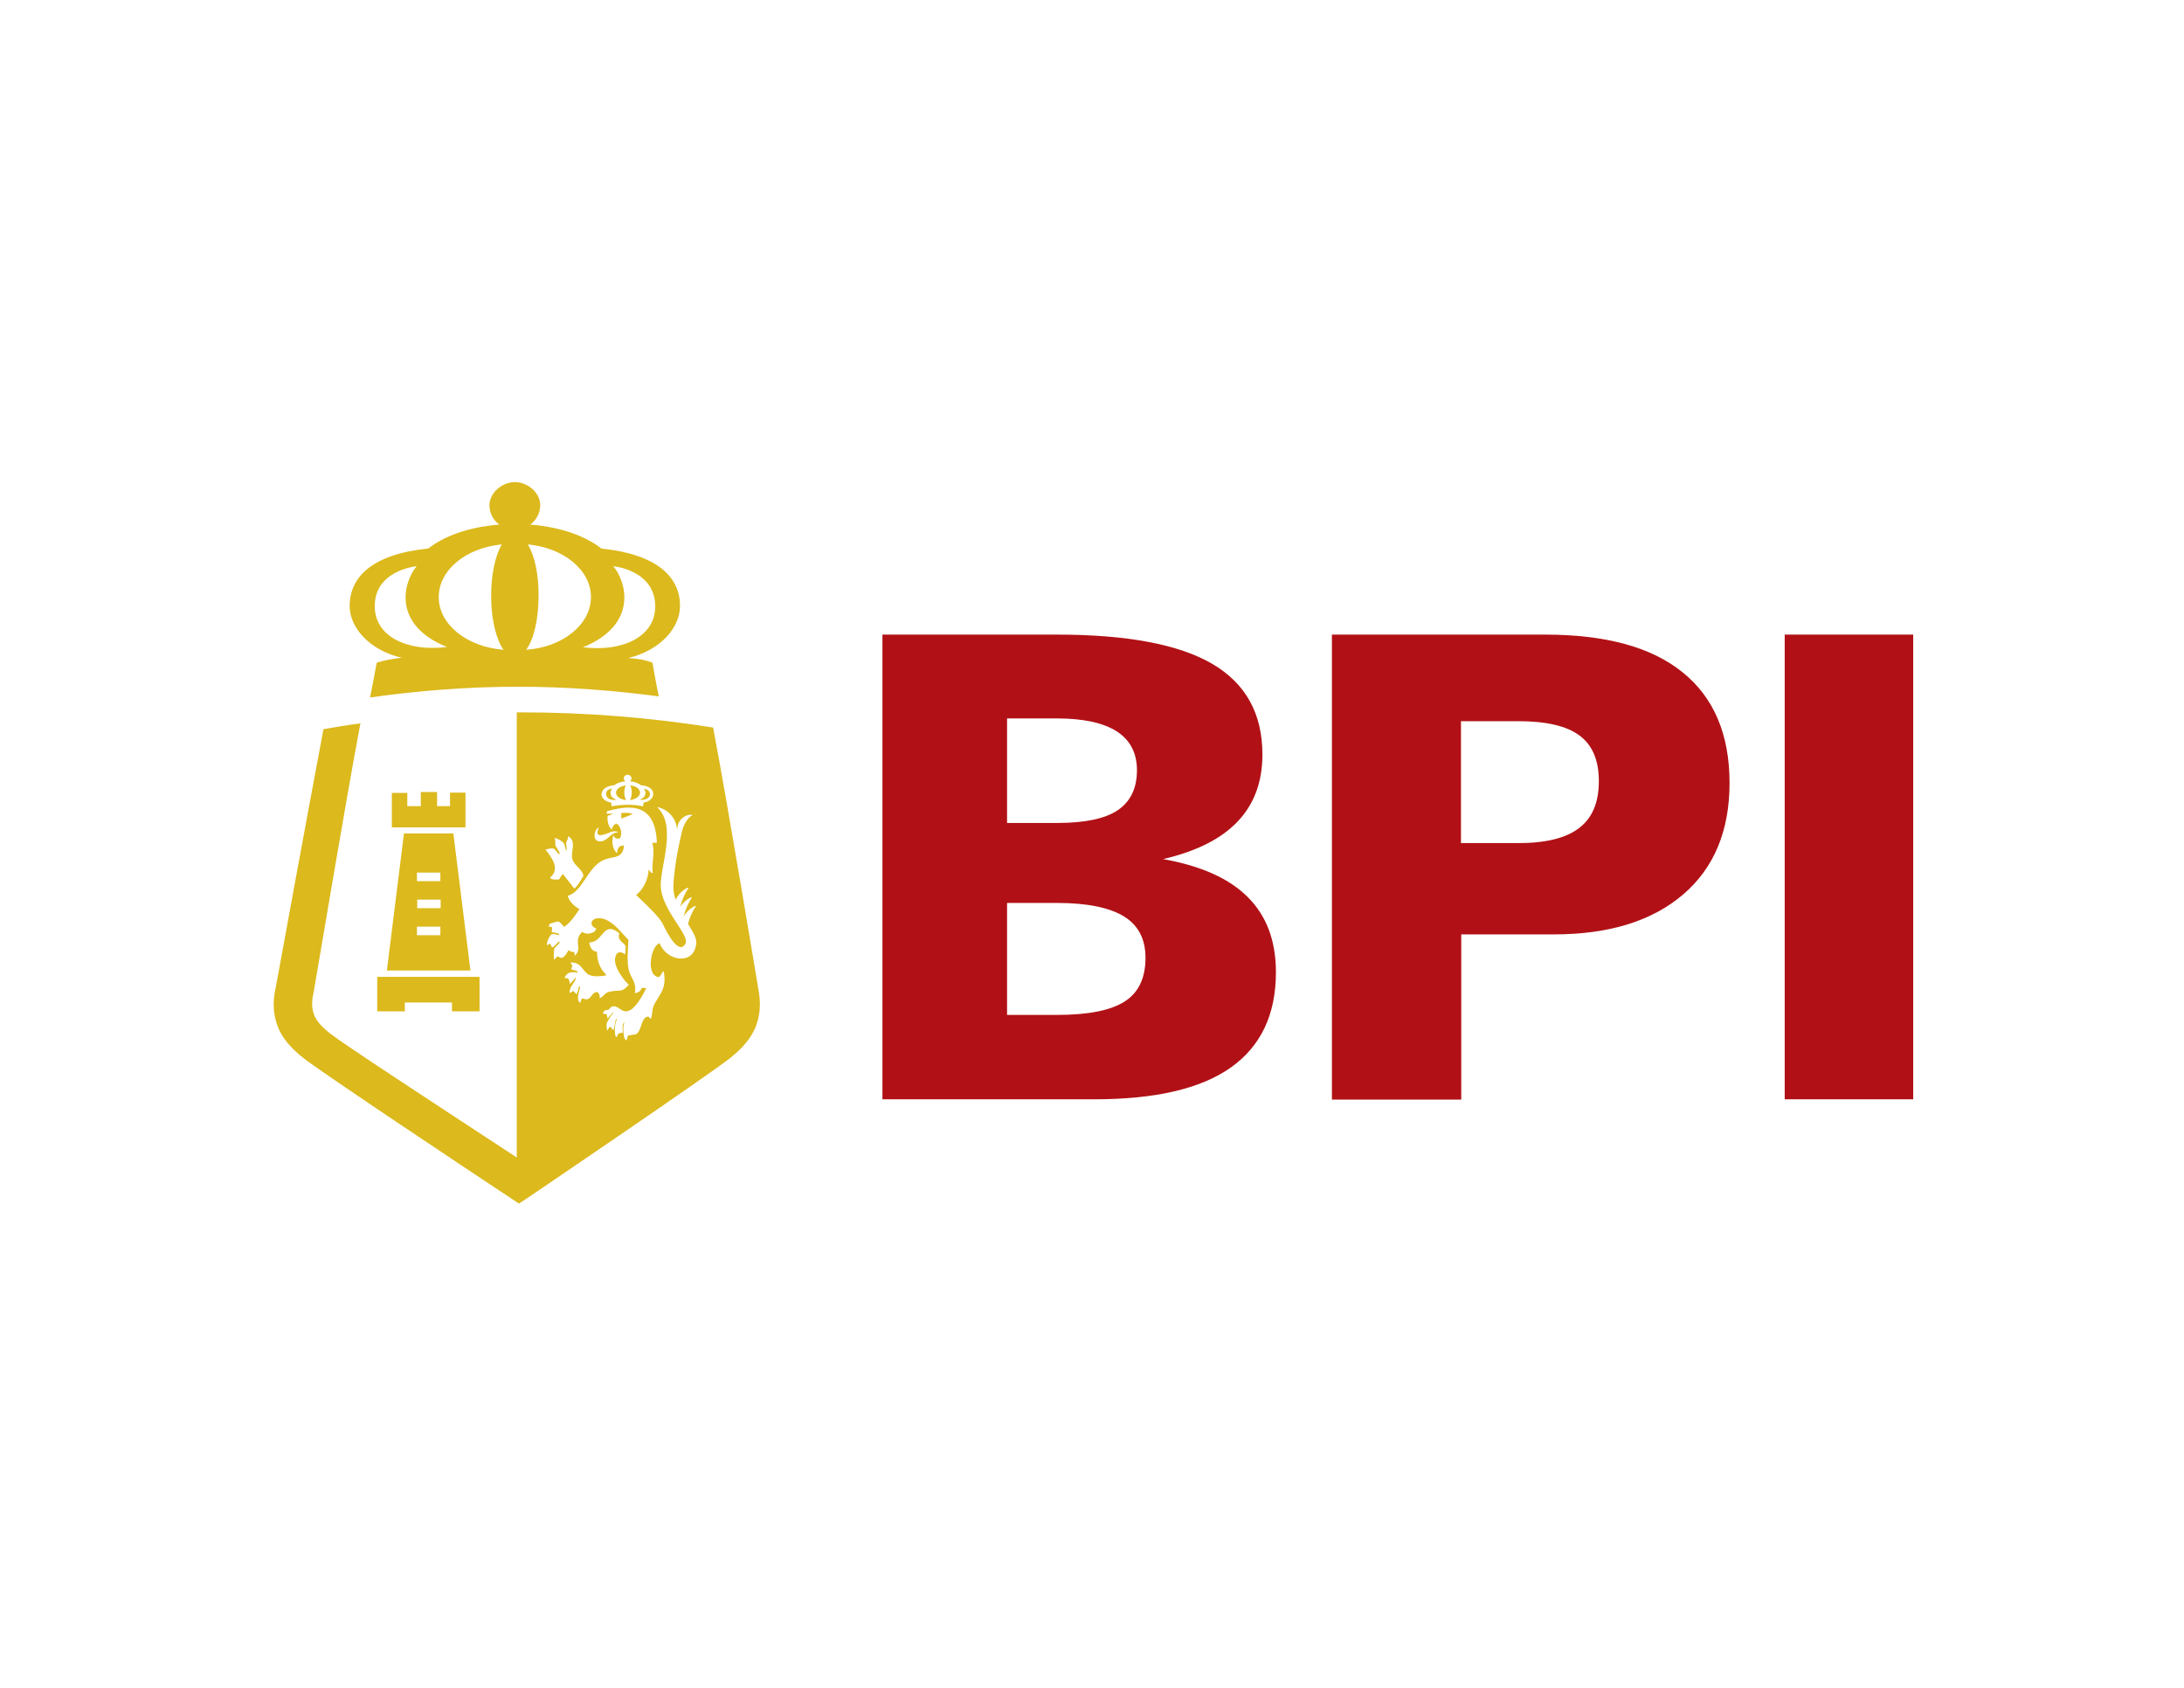
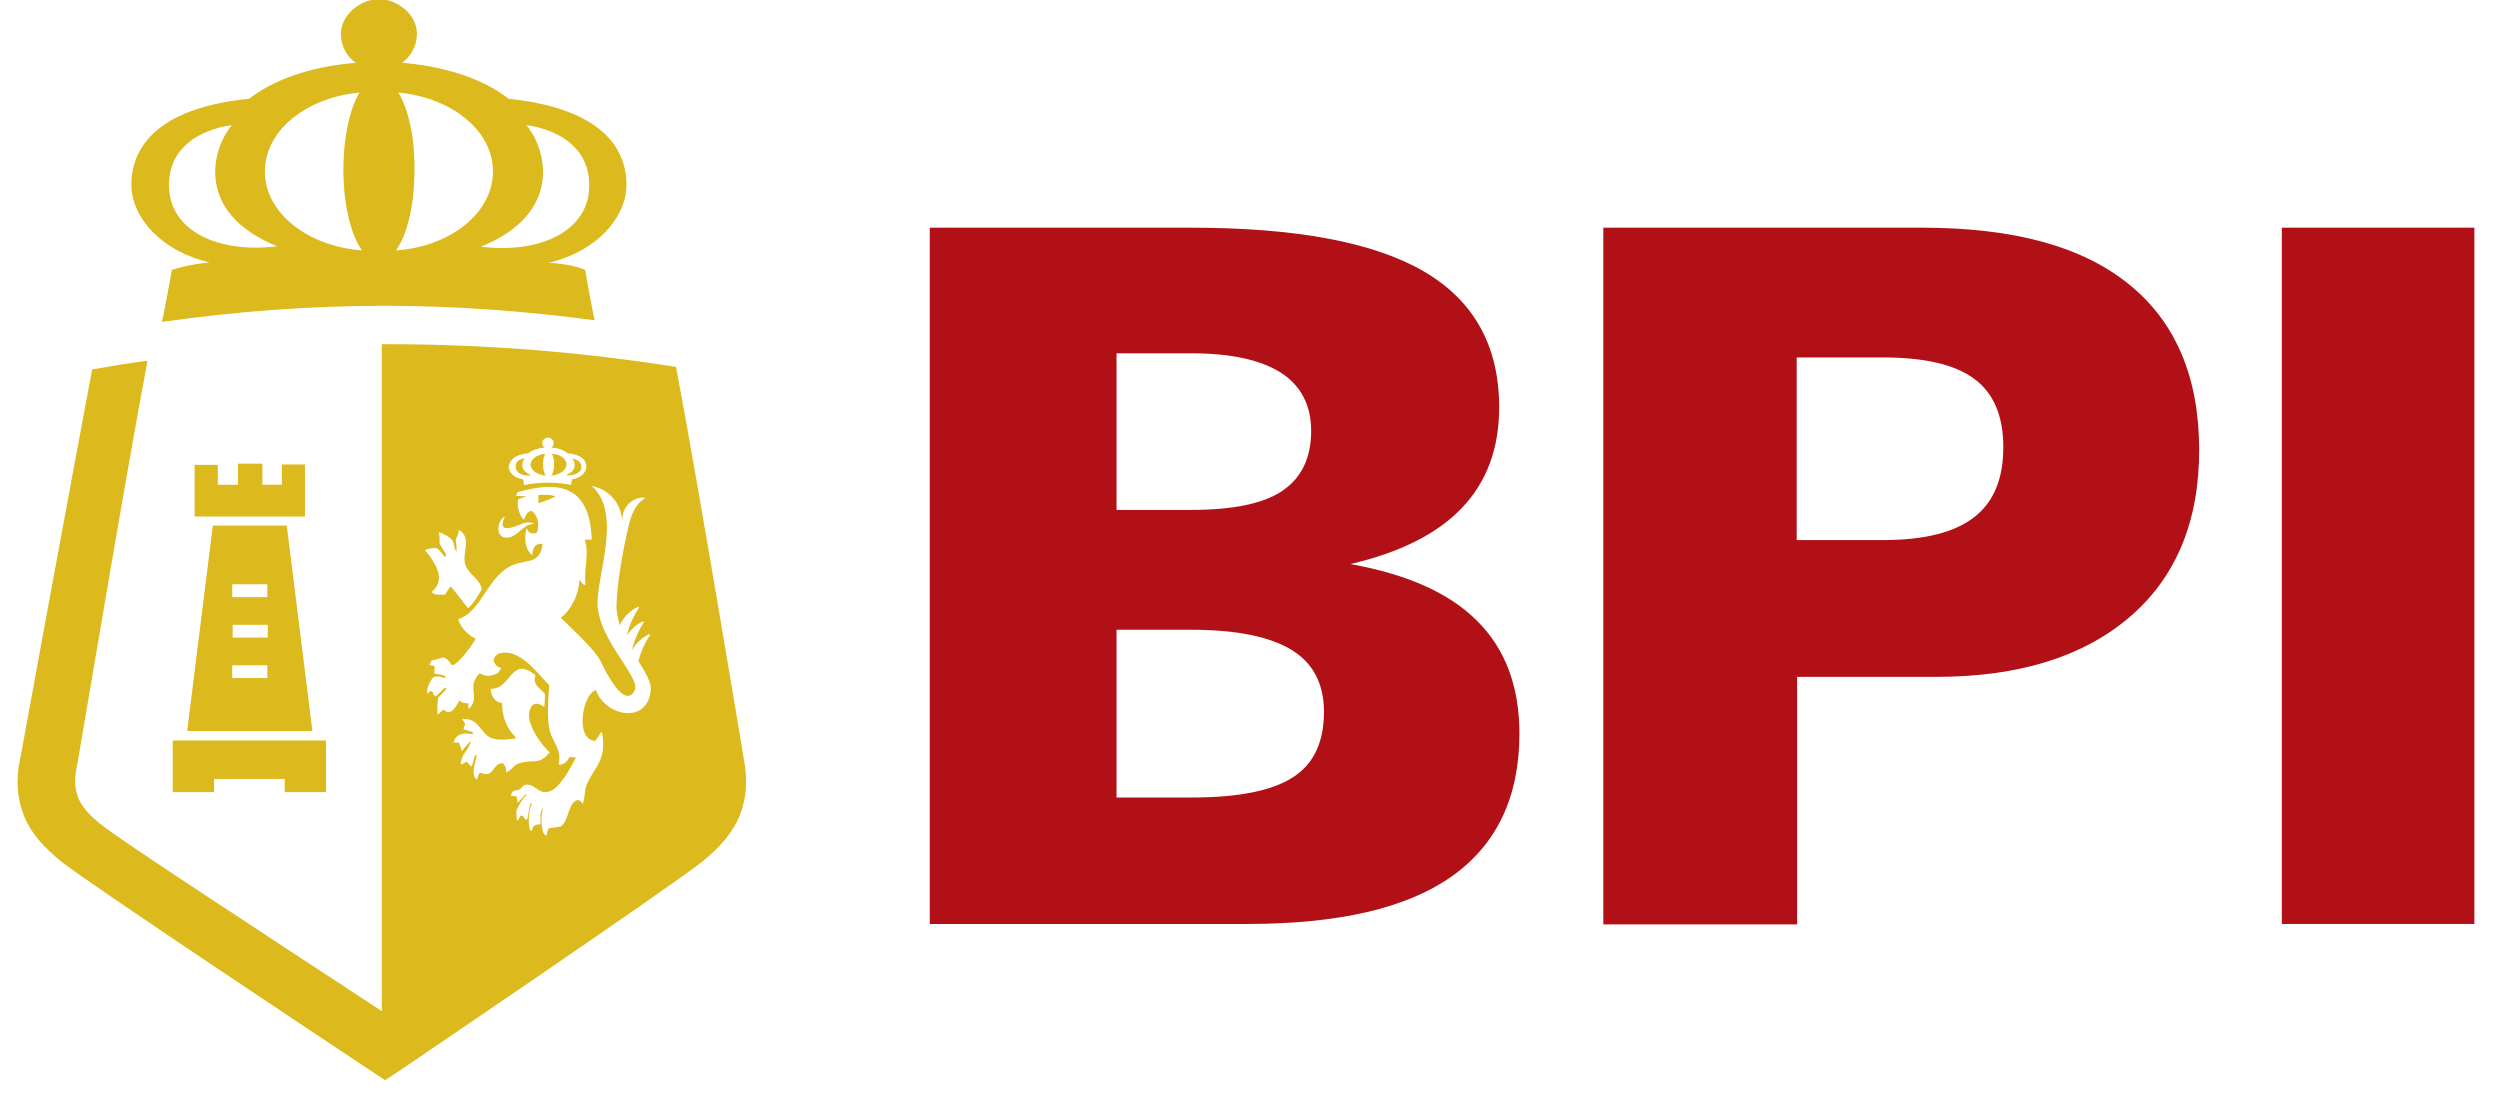
- <svg xmlns="http://www.w3.org/2000/svg" version="1.1" id="Layer_1" x="0px" y="0px" viewBox="0 0 792 612" style="enable-background:new 0 0 792 612;" xml:space="preserve">
-   <style type="text/css">
- 	.st0{fill:#B11116;}
- 	.st1{fill-rule:evenodd;clip-rule:evenodd;fill:#DCB91C;}
- </style>
+ <svg xmlns="http://www.w3.org/2000/svg" version="1.1" id="Layer_1" viewBox="95 175 605 265">
  <g>
-     <path class="st0" d="M320,398.6V230.1h63.2c25.4,0,44.2,3.5,56.4,10.6c12.1,7.1,18.2,18,18.2,32.9c0,9.9-3,18-9,24.3   c-6,6.3-15,10.8-27,13.6c13.9,2.5,24.1,7.1,30.8,13.9c6.7,6.7,10.1,15.8,10.1,27.1c0,15.4-5.5,26.9-16.4,34.6   c-10.9,7.7-27.4,11.5-49.5,11.5H320z M365.2,298.4h18.1c10,0,17.4-1.5,22-4.6c4.6-3.1,7-7.9,7-14.5c0-6.2-2.4-10.9-7.3-14.1   c-4.9-3.1-12.1-4.7-21.7-4.7h-18.1V298.4z M365.2,368h18.1c11.3,0,19.5-1.6,24.6-4.9c5-3.2,7.5-8.5,7.5-15.8c0-6.8-2.6-11.8-7.8-15   c-5.2-3.2-13.3-4.9-24.3-4.9h-18.1V368z" />
-     <path class="st0" d="M483,398.6V230.1h77.2c22,0,38.7,4.5,50,13.7c11.3,9.1,17,22.5,17,40.1c0,17.3-5.6,30.8-16.8,40.4   c-11.2,9.6-26.8,14.5-46.8,14.5h-33.7v59.9H483z M529.8,305.7h20.8c10,0,17.3-1.8,22.1-5.5c4.8-3.7,7.1-9.3,7.1-17   c0-7.5-2.3-13-7-16.5c-4.7-3.5-12.1-5.2-22.2-5.2h-20.8V305.7z" />
-     <path class="st0" d="M647.2,398.6V230.1h46.6v168.5H647.2z" />
+     <path fill="#B11116" d="M320,398.6V230.1h63.2c25.4,0,44.2,3.5,56.4,10.6c12.1,7.1,18.2,18,18.2,32.9c0,9.9-3,18-9,24.3   c-6,6.3-15,10.8-27,13.6c13.9,2.5,24.1,7.1,30.8,13.9c6.7,6.7,10.1,15.8,10.1,27.1c0,15.4-5.5,26.9-16.4,34.6   c-10.9,7.7-27.4,11.5-49.5,11.5H320z M365.2,298.4h18.1c10,0,17.4-1.5,22-4.6c4.6-3.1,7-7.9,7-14.5c0-6.2-2.4-10.9-7.3-14.1   c-4.9-3.1-12.1-4.7-21.7-4.7h-18.1V298.4z M365.2,368h18.1c11.3,0,19.5-1.6,24.6-4.9c5-3.2,7.5-8.5,7.5-15.8c0-6.8-2.6-11.8-7.8-15   c-5.2-3.2-13.3-4.9-24.3-4.9h-18.1V368z" />
+     <path fill="#B11116" d="M483,398.6V230.1h77.2c22,0,38.7,4.5,50,13.7c11.3,9.1,17,22.5,17,40.1c0,17.3-5.6,30.8-16.8,40.4   c-11.2,9.6-26.8,14.5-46.8,14.5h-33.7v59.9H483z M529.8,305.7h20.8c10,0,17.3-1.8,22.1-5.5c4.8-3.7,7.1-9.3,7.1-17   c0-7.5-2.3-13-7-16.5c-4.7-3.5-12.1-5.2-22.2-5.2h-20.8V305.7z" />
+     <path fill="#B11116" d="M647.2,398.6V230.1h46.6v168.5H647.2z" />
    <g>
      <g>
-         <path class="st1" d="M100.8,372.4c1.5,3.9,4.6,7.6,9.3,11.3c6.9,5.4,58.9,40,74.6,50.4l3.5,2.3l2.9-1.9     c2.7-1.8,65.9-44.7,73.6-50.8c4.7-3.7,7.7-7.4,9.3-11.3c2.4-6.3,1.5-11.2,0.8-14.8l0-0.2c-0.3-1.7-10.6-64-16.2-93.6     c-22.7-3.6-45.9-5.5-69.6-5.5c-0.5,0-1,0-1.6,0v161.4c-31.7-20.8-62.5-40.9-67.6-44.9c-3.1-2.4-5-4.6-5.8-6.6     c-1.3-3.2-0.8-6-0.2-8.8c0.4-1.9,11.5-68.7,16.9-97.1c-4.9,0.6-8.6,1.3-13.4,2.1c-5.6,29.7-16.9,91.3-17.2,93.1     C99.3,361.2,98.4,366.1,100.8,372.4z M142.1,287.5h5.6v3.2v1.6h4.9v-5.1h5.9v5.1h4.7v-4.9h5.6V300h-26.7V287.5z M146.5,302.2     h17.9l6.2,49.7h-30.3L146.5,302.2z M136.9,354.2h37v12.5h-10v-3.2h-17.1v3.2h-10V354.2z M151.3,329.3h8.5v-3.1h-8.5V329.3z      M159.7,316.4h-8.5v3.1h8.5V316.4z M151.2,339.1h8.5V336h-8.5V339.1z M145.7,238.5c-3.5,0.4-5.9,0.8-9.1,1.8     c-0.5,2.8-1.5,8.3-2.4,12.6c17.6-2.5,35.6-3.9,53.9-3.9c17.2,0,34.1,1.3,50.8,3.5c-0.9-4.2-1.8-9.4-2.3-12.2     c-2.2-0.9-5.1-1.5-8.8-1.7c11.7-2.8,18.8-11,18.8-18.9c0-10.4-8.2-18.7-28.5-20.8c-7.2-5.6-17.2-8-25.8-8.7     c2.1-1.5,3.6-4.1,3.6-7c0-4.7-4.7-8.4-9.2-8.4c-4.5,0-9.2,3.8-9.2,8.4c0,2.9,1.4,5.5,3.6,7c-8.7,0.7-18.6,3.1-25.8,8.7     c-20.2,2-28.5,10.3-28.5,20.8C126.8,227.6,134,235.8,145.7,238.5z M222.4,205.3c0,0,15.4,1.4,15.2,14.8     c-0.1,10.6-11.6,16.4-26.2,14.6C231.5,226.5,227.2,211,222.4,205.3z M191.4,197.4c12.9,1.2,22.9,9.2,22.9,19.1     c0,10-10.3,18.2-23.5,19.1c2.7-3.6,4.5-10.9,4.5-19.5C195.4,208.2,193.8,201.3,191.4,197.4z M182,197.4     c-2.3,3.8-3.9,10.7-3.9,18.7c0,8.6,1.9,15.9,4.5,19.5c-13.2-1-23.5-9.1-23.5-19.1C159.1,206.6,169.1,198.6,182,197.4z      M151.1,205.3c-4.8,5.7-9.1,21.2,11,29.3c-14.6,1.8-26.1-3.9-26.2-14.6C135.7,206.7,151.1,205.3,151.1,205.3z M227.2,377.3     c0.2-0.6,0.3-1.2,0.5-1.8c1-0.2,2-0.3,3-0.5c1.9-1.2,1.7-5.1,3.6-6.2c0.9-0.5,1.3,0.2,1.7,0.7c0.6-1.3,0.4-3.2,1-4.7     c1.6-3.8,5-5.9,3.7-12.4c-0.1-0.1-0.2-0.2-0.2-0.3c-0.6,0.9-0.8,1.5-1.5,2.2c-4.9-0.3-3.1-11.3,0.2-12.3     c2.4,6.5,12.7,8.4,13.3-0.2c0.1-1.7-1.3-4.1-3-6.8c0.7-2.7,1.8-4.9,2.8-6.3c0.6-0.8-2.8,0.7-4.4,3.7c0.7-2.9,1.9-5.3,2.9-6.8     c0.6-0.8-2.4,0.5-4.1,3.2c0.7-2.9,1.9-5.2,2.9-6.7c0.6-0.9-3.1,0.8-4.6,4.2c-0.5-1.7-0.9-3.4-0.8-5.1c0.1-4.1,1.3-12.2,2.9-18.8     c0.4-1.9,1.4-5.4,4.1-6.9c-2.1-0.5-5.7,1.4-5.6,5.5c-0.6-6-5.1-8-7.4-8.4c7.4,6.5,1.3,21.4,1.4,28.4c0.1,8.8,10.6,18,9,21.1     c-2.4,4.6-6.9-4.2-8.2-7c-1.4-2.8-6.2-7.2-9.7-10.6c2.1-1.5,4.4-5.2,4.5-9.2c0.3,0.4,0.7,0.8,1,1.2c0.1,0,0.3,0,0.5,0     c-0.5-3.7,1-7.5-0.2-10.9c0.6,0,1.1,0,1.7,0c-0.5-16.3-12.3-12.9-18-11.5c-0.1,0.3-0.2,0.6-0.3,0.9c0.8,0,1.5,0.1,2.3,0.1     c0,0.1,0,0.1,0,0.1c-0.6,0.2-1.2,0.4-1.8,0.6c-0.3,1.1,0,3.7,1.4,5c0.5-1.2,0.6-1.7,1.7-2.2c1.4,0.7,2.3,3.1,1.4,5.3     c-1,0.4-2,0.2-2.4-1c0,0-0.1,0-0.1,0c-0.6,2.4-0.4,4.9,1.4,6.5c0.1-2,0.8-2.9,2.5-2.8c-0.5,4.9-3.8,3.8-7.1,5.1     c-6.1,2.4-7.8,11.6-13.3,13.1c0.5,2.2,2.6,4,4.2,4.8c-0.8,1.5-4.2,6.2-5.7,6.4c-0.6-0.8-1.1-1.6-2.1-1.9c-1,0.3-1.9,0.5-2.9,0.8     c-0.1,0.3-0.3,0.7-0.5,1c0.4,0.1,0.8,0.2,1.3,0.3c0,0.6-0.1,1.2-0.1,1.8c0.8,0.2,1.9,0.2,2.6,0.6c0,0.2,0.1,0.3,0.1,0.5     c-0.9-0.2-1.8-0.6-2.8-0.3c-0.6,0.4-1.9,2.8-1.6,3.8c0,0.1,0,0.2,0,0.3c0.3-0.3,0.5-0.5,0.8-0.7c0.6,0.2,0.6,0.3,0.7,1     c0.2,0.1,0.4,0.2,0.6,0.3c0.7-0.7,1.5-1.4,2.2-2.1c0,0,0.1,0,0.1,0c0.1,0.1,0.1,0.3,0.2,0.4c-0.7,0.7-1.3,1.4-2,2.1     c-0.1,1.2-0.3,2.5-0.1,4.1c0.5-0.4,0.9-0.9,1.4-1.3c1.8,1.7,2.9-0.5,3.9-2.2c0.6,0.6,1.3,0.7,2.1,0.7c0,0.4,0.1,0.9,0.1,1.3     c0,0,0.1,0,0.1,0c2.9-2.8-0.8-5.2,2.6-8.6c1.6,1,2.8,0.7,4.4,0c0.3-0.4,0.5-0.8,0.8-1.2c-0.9-0.3-1.4-0.7-1.8-1.6     c0-0.6,0-0.7,0.2-1c0.7-1.5,3.2-1.3,4.6-0.8c3.7,1.5,5.9,4.8,8.6,7.5c-0.2,3.4-0.6,7.8,0.1,10.9c0.8,3.1,3,4.5,2.2,8.4     c1.4-0.1,2.1-0.8,2.6-1.9c0.5,0,1.1,0.1,1.6,0.1c-1.4,2.6-3.9,7.6-6.7,8.3c-2.5,0.7-3.5-2.4-5.9-1.6c-0.3,0.3-0.7,0.7-1,1     c-1.1,0.6-1.4-0.2-2.1,1.2c0,0.1,0,0.3,0,0.4c0.4,0,0.8,0.1,1.3,0.1c0.1,0.5,0.2,1.1,0.3,1.6c0.7-0.7,1.3-1.5,2-2.2     c0,0.1,0.1,0.2,0.1,0.3c-1,0.9-1.7,2.3-2.4,3.6c-0.1,0.9,0,1.6,0.1,2.5c0.1,0.1,0.1,0.1,0.2,0.1c0.2-0.4,0.5-0.8,0.7-1.2     c0.2,0,0.3,0,0.5,0c0.2,0.3,0.4,0.6,0.6,0.9c0.2,0,0.3,0,0.5,0c0.2-1.2,0.5-2.5,0.7-3.7c0.1-0.1,0.2-0.2,0.3-0.3     c0,0.1,0.1,0.1,0.1,0.1c-0.7,2-1,4.1-0.5,6.3c0.1,0.1,0.3,0.3,0.5,0.4c0.1-0.3,0.2-0.7,0.3-1c0.5-0.5,0.8-0.6,1.8-0.6     c0.1-1.6-0.4-3,0.7-4c-0.7,1.6-0.5,4-0.1,5.9C226.7,376.9,226.9,377.1,227.2,377.3 M225.3,296.8c0-0.7,0-1.3,0-2     c1.4-0.1,3.2-0.2,4.1,0.4C228.1,295.8,226.7,296.3,225.3,296.8z M228,357.1c0,0,0-0.1,0-0.1c-1.4-1.1-6.2-7-4.7-10.4     c0.6-1.9,2.4-1.4,3.4-0.5c0.1-1,0.2-2.1,0.2-3.1c-0.9-1.4-3.2-2.1-2.3-4.6c-6.1-4.9-5.7,3.4-10.9,3.3c0.2,1.9,1.1,3.3,2.8,3.4     c0,3.9,1.5,6.6,3.2,8.2c0,0.1,0.1,0.3,0.1,0.4c-2.3,0.3-5.2,0.7-6.9-0.7c-2-1.7-2.5-4.2-6-4c0,0.1,0,0.1,0,0.1     c0.2,0.3,0.4,0.6,0.6,0.9c0.1,0.5-0.2,0.7-0.3,1.3c0,0,0,0.1,0,0.2c0.7,0.2,1.3,0.4,2,0.6c0.1,0,0.1,0,0.2,0c0,0.2,0,0.4,0,0.6     c-1.9-0.4-3.9-0.3-4.6,1.8c0,0.1,0,0.1,0,0.2c0.4,0,0.8,0,1.2,0c0.3,0.6,0.6,1.1,0.7,2.1c0.7-0.8,1.4-1.6,2.1-2.4     c0,0,0.1,0,0.1,0c-0.4,2.2-2.2,2.8-2.4,5.5c0,0.1,0,0.1,0,0.1c0.4,0,0.9-0.4,1.4-0.7c0.4,0.4,0.8,0.8,1.1,1.2     c0.5-0.5,0.7-1.8,0.9-2.7c0.2,0,0.3,0,0.5,0c-0.3,1.6-1.2,3.6-0.6,5.2c0.2,0.2,0.4,0.5,0.6,0.7c0.2-0.5,0.3-1,0.5-1.5     c0.7-0.5,1.2,0.5,2.4,0c1.4-0.6,1.4-2.5,3.4-2.5c0.5,0.6,0.8,0.9,0.8,2.2c1.3-0.4,1.7-1.7,2.9-2.1     C224.3,358.5,225.2,360.4,228,357.1z M217.9,305.1c2.6-0.3,3.5-3.2,6.2-3.3c0-0.1,0-0.1,0-0.2c-0.7-0.1-1.2-0.3-2-0.1     c-1.3,0.3-7.3,3.6-4.9-1.5C215.3,300.8,214.6,305.4,217.9,305.1z M199.5,318.2c0,0.1,0,0.1,0,0.1c0.6,0.8,2.1,0.6,3.2,0.6     c0.4-0.6,0.8-1.3,1.3-1.9c0.1,0,0.2,0,0.2,0c1.3,1.7,2.7,3.4,4,5.1c0.1,0,0.2,0,0.2,0c1.3-1.2,2.2-2.9,3.2-4.5     c-0.4-2.5-3.3-3.6-4-6c-0.9-2.7,1.8-6.5-1.6-8.4c0,1.4-0.6,1.7-0.7,2.5c0.1,0.8,0.2,1.6,0.2,2.4c0,0.1,0,0.2,0,0.3     c0,0-0.1,0-0.1,0c-0.5-0.6-0.4-1.5-0.8-2.4c-0.4-0.9-2.5-2-3.4-2.2c0,0.1,0,0.1,0,0.2c0.3,1,0.1,1.8,0.2,2.6     c0.5,0.8,1,1.7,1.5,2.5c0,0.2,0,0.4,0,0.6c-0.1,0-0.2,0-0.3,0c-0.5-0.6-1.1-1.3-1.6-1.9c-0.8-0.4-2.4,0-3.2,0.3     c0.3,0.4,0.7,0.8,1,1.2C199.6,310.6,203.4,315,199.5,318.2z M222.8,284.7c1.1-0.9,2.7-1.3,4-1.4c-0.3-0.2-0.6-0.6-0.6-1.1     c0-0.7,0.7-1.3,1.4-1.3c0.7,0,1.4,0.6,1.4,1.3c0,0.5-0.2,0.9-0.6,1.1c1.4,0.1,2.9,0.5,4,1.4c3.2,0.3,4.5,1.6,4.5,3.2     c0,1.4-1.3,2.8-3.5,3.1c-0.1,0.5-0.1,1.1-0.2,1.4c-1.3-0.4-3.7-0.6-5.7-0.6c-1.9,0-4.6,0.3-5.7,0.6c0-0.3-0.1-0.9-0.2-1.4     c-2.2-0.3-3.5-1.7-3.5-3.1C218.4,286.3,219.6,285,222.8,284.7z M235.7,288c0-1.8-2.2-2-2.2-2c0.7,0.8,1.3,2.9-1.6,4     C234,290.2,235.7,289.4,235.7,288z M232.1,287.4c0-1.4-1.6-2.5-3.6-2.6c0.4,0.5,0.6,1.5,0.6,2.6c0,1.2-0.3,2.2-0.7,2.7     C230.4,289.9,232.1,288.8,232.1,287.4z M227.1,290.1c-0.4-0.5-0.7-1.5-0.7-2.7c0-1.1,0.2-2.1,0.6-2.6c-2,0.2-3.6,1.3-3.6,2.6     C223.4,288.8,225,289.9,227.1,290.1z M223.6,290c-3-1.1-2.3-3.3-1.6-4.1c0,0-2.3,0.2-2.2,2C219.8,289.5,221.5,290.3,223.6,290z" />
+         <path fill="#DCB91C" fill-rule="evenodd" clip-rule="evenodd" d="M100.8,372.4c1.5,3.9,4.6,7.6,9.3,11.3c6.9,5.4,58.9,40,74.6,50.4l3.5,2.3l2.9-1.9     c2.7-1.8,65.9-44.7,73.6-50.8c4.7-3.7,7.7-7.4,9.3-11.3c2.4-6.3,1.5-11.2,0.8-14.8l0-0.2c-0.3-1.7-10.6-64-16.2-93.6     c-22.7-3.6-45.9-5.5-69.6-5.5c-0.5,0-1,0-1.6,0v161.4c-31.7-20.8-62.5-40.9-67.6-44.9c-3.1-2.4-5-4.6-5.8-6.6     c-1.3-3.2-0.8-6-0.2-8.8c0.4-1.9,11.5-68.7,16.9-97.1c-4.9,0.6-8.6,1.3-13.4,2.1c-5.6,29.7-16.9,91.3-17.2,93.1     C99.3,361.2,98.4,366.1,100.8,372.4z M142.1,287.5h5.6v3.2v1.6h4.9v-5.1h5.9v5.1h4.7v-4.9h5.6V300h-26.7V287.5z M146.5,302.2     h17.9l6.2,49.7h-30.3L146.5,302.2z M136.9,354.2h37v12.5h-10v-3.2h-17.1v3.2h-10V354.2z M151.3,329.3h8.5v-3.1h-8.5V329.3z      M159.7,316.4h-8.5v3.1h8.5V316.4z M151.2,339.1h8.5V336h-8.5V339.1z M145.7,238.5c-3.5,0.4-5.9,0.8-9.1,1.8     c-0.5,2.8-1.5,8.3-2.4,12.6c17.6-2.5,35.6-3.9,53.9-3.9c17.2,0,34.1,1.3,50.8,3.5c-0.9-4.2-1.8-9.4-2.3-12.2     c-2.2-0.9-5.1-1.5-8.8-1.7c11.7-2.8,18.8-11,18.8-18.9c0-10.4-8.2-18.7-28.5-20.8c-7.2-5.6-17.2-8-25.8-8.7     c2.1-1.5,3.6-4.1,3.6-7c0-4.7-4.7-8.4-9.2-8.4c-4.5,0-9.2,3.8-9.2,8.4c0,2.9,1.4,5.5,3.6,7c-8.7,0.7-18.6,3.1-25.8,8.7     c-20.2,2-28.5,10.3-28.5,20.8C126.8,227.6,134,235.8,145.7,238.5z M222.4,205.3c0,0,15.4,1.4,15.2,14.8     c-0.1,10.6-11.6,16.4-26.2,14.6C231.5,226.5,227.2,211,222.4,205.3z M191.4,197.4c12.9,1.2,22.9,9.2,22.9,19.1     c0,10-10.3,18.2-23.5,19.1c2.7-3.6,4.5-10.9,4.5-19.5C195.4,208.2,193.8,201.3,191.4,197.4z M182,197.4     c-2.3,3.8-3.9,10.7-3.9,18.7c0,8.6,1.9,15.9,4.5,19.5c-13.2-1-23.5-9.1-23.5-19.1C159.1,206.6,169.1,198.6,182,197.4z      M151.1,205.3c-4.8,5.7-9.1,21.2,11,29.3c-14.6,1.8-26.1-3.9-26.2-14.6C135.7,206.7,151.1,205.3,151.1,205.3z M227.2,377.3     c0.2-0.6,0.3-1.2,0.5-1.8c1-0.2,2-0.3,3-0.5c1.9-1.2,1.7-5.1,3.6-6.2c0.9-0.5,1.3,0.2,1.7,0.7c0.6-1.3,0.4-3.2,1-4.7     c1.6-3.8,5-5.9,3.7-12.4c-0.1-0.1-0.2-0.2-0.2-0.3c-0.6,0.9-0.8,1.5-1.5,2.2c-4.9-0.3-3.1-11.3,0.2-12.3     c2.4,6.5,12.7,8.4,13.3-0.2c0.1-1.7-1.3-4.1-3-6.8c0.7-2.7,1.8-4.9,2.8-6.3c0.6-0.8-2.8,0.7-4.4,3.7c0.7-2.9,1.9-5.3,2.9-6.8     c0.6-0.8-2.4,0.5-4.1,3.2c0.7-2.9,1.9-5.2,2.9-6.7c0.6-0.9-3.1,0.8-4.6,4.2c-0.5-1.7-0.9-3.4-0.8-5.1c0.1-4.1,1.3-12.2,2.9-18.8     c0.4-1.9,1.4-5.4,4.1-6.9c-2.1-0.5-5.7,1.4-5.6,5.5c-0.6-6-5.1-8-7.4-8.4c7.4,6.5,1.3,21.4,1.4,28.4c0.1,8.8,10.6,18,9,21.1     c-2.4,4.6-6.9-4.2-8.2-7c-1.4-2.8-6.2-7.2-9.7-10.6c2.1-1.5,4.4-5.2,4.5-9.2c0.3,0.4,0.7,0.8,1,1.2c0.1,0,0.3,0,0.5,0     c-0.5-3.7,1-7.5-0.2-10.9c0.6,0,1.1,0,1.7,0c-0.5-16.3-12.3-12.9-18-11.5c-0.1,0.3-0.2,0.6-0.3,0.9c0.8,0,1.5,0.1,2.3,0.1     c0,0.1,0,0.1,0,0.1c-0.6,0.2-1.2,0.4-1.8,0.6c-0.3,1.1,0,3.7,1.4,5c0.5-1.2,0.6-1.7,1.7-2.2c1.4,0.7,2.3,3.1,1.4,5.3     c-1,0.4-2,0.2-2.4-1c0,0-0.1,0-0.1,0c-0.6,2.4-0.4,4.9,1.4,6.5c0.1-2,0.8-2.9,2.5-2.8c-0.5,4.9-3.8,3.8-7.1,5.1     c-6.1,2.4-7.8,11.6-13.3,13.1c0.5,2.2,2.6,4,4.2,4.8c-0.8,1.5-4.2,6.2-5.7,6.4c-0.6-0.8-1.1-1.6-2.1-1.9c-1,0.3-1.9,0.5-2.9,0.8     c-0.1,0.3-0.3,0.7-0.5,1c0.4,0.1,0.8,0.2,1.3,0.3c0,0.6-0.1,1.2-0.1,1.8c0.8,0.2,1.9,0.2,2.6,0.6c0,0.2,0.1,0.3,0.1,0.5     c-0.9-0.2-1.8-0.6-2.8-0.3c-0.6,0.4-1.9,2.8-1.6,3.8c0,0.1,0,0.2,0,0.3c0.3-0.3,0.5-0.5,0.8-0.7c0.6,0.2,0.6,0.3,0.7,1     c0.2,0.1,0.4,0.2,0.6,0.3c0.7-0.7,1.5-1.4,2.2-2.1c0,0,0.1,0,0.1,0c0.1,0.1,0.1,0.3,0.2,0.4c-0.7,0.7-1.3,1.4-2,2.1     c-0.1,1.2-0.3,2.5-0.1,4.1c0.5-0.4,0.9-0.9,1.4-1.3c1.8,1.7,2.9-0.5,3.9-2.2c0.6,0.6,1.3,0.7,2.1,0.7c0,0.4,0.1,0.9,0.1,1.3     c0,0,0.1,0,0.1,0c2.9-2.8-0.8-5.2,2.6-8.6c1.6,1,2.8,0.7,4.4,0c0.3-0.4,0.5-0.8,0.8-1.2c-0.9-0.3-1.4-0.7-1.8-1.6     c0-0.6,0-0.7,0.2-1c0.7-1.5,3.2-1.3,4.6-0.8c3.7,1.5,5.9,4.8,8.6,7.5c-0.2,3.4-0.6,7.8,0.1,10.9c0.8,3.1,3,4.5,2.2,8.4     c1.4-0.1,2.1-0.8,2.6-1.9c0.5,0,1.1,0.1,1.6,0.1c-1.4,2.6-3.9,7.6-6.7,8.3c-2.5,0.7-3.5-2.4-5.9-1.6c-0.3,0.3-0.7,0.7-1,1     c-1.1,0.6-1.4-0.2-2.1,1.2c0,0.1,0,0.3,0,0.4c0.4,0,0.8,0.1,1.3,0.1c0.1,0.5,0.2,1.1,0.3,1.6c0.7-0.7,1.3-1.5,2-2.2     c0,0.1,0.1,0.2,0.1,0.3c-1,0.9-1.7,2.3-2.4,3.6c-0.1,0.9,0,1.6,0.1,2.5c0.1,0.1,0.1,0.1,0.2,0.1c0.2-0.4,0.5-0.8,0.7-1.2     c0.2,0,0.3,0,0.5,0c0.2,0.3,0.4,0.6,0.6,0.9c0.2,0,0.3,0,0.5,0c0.2-1.2,0.5-2.5,0.7-3.7c0.1-0.1,0.2-0.2,0.3-0.3     c0,0.1,0.1,0.1,0.1,0.1c-0.7,2-1,4.1-0.5,6.3c0.1,0.1,0.3,0.3,0.5,0.4c0.1-0.3,0.2-0.7,0.3-1c0.5-0.5,0.8-0.6,1.8-0.6     c0.1-1.6-0.4-3,0.7-4c-0.7,1.6-0.5,4-0.1,5.9C226.7,376.9,226.9,377.1,227.2,377.3 M225.3,296.8c0-0.7,0-1.3,0-2     c1.4-0.1,3.2-0.2,4.1,0.4C228.1,295.8,226.7,296.3,225.3,296.8z M228,357.1c0,0,0-0.1,0-0.1c-1.4-1.1-6.2-7-4.7-10.4     c0.6-1.9,2.4-1.4,3.4-0.5c0.1-1,0.2-2.1,0.2-3.1c-0.9-1.4-3.2-2.1-2.3-4.6c-6.1-4.9-5.7,3.4-10.9,3.3c0.2,1.9,1.1,3.3,2.8,3.4     c0,3.9,1.5,6.6,3.2,8.2c0,0.1,0.1,0.3,0.1,0.4c-2.3,0.3-5.2,0.7-6.9-0.7c-2-1.7-2.5-4.2-6-4c0,0.1,0,0.1,0,0.1     c0.2,0.3,0.4,0.6,0.6,0.9c0.1,0.5-0.2,0.7-0.3,1.3c0,0,0,0.1,0,0.2c0.7,0.2,1.3,0.4,2,0.6c0.1,0,0.1,0,0.2,0c0,0.2,0,0.4,0,0.6     c-1.9-0.4-3.9-0.3-4.6,1.8c0,0.1,0,0.1,0,0.2c0.4,0,0.8,0,1.2,0c0.3,0.6,0.6,1.1,0.7,2.1c0.7-0.8,1.4-1.6,2.1-2.4     c0,0,0.1,0,0.1,0c-0.4,2.2-2.2,2.8-2.4,5.5c0,0.1,0,0.1,0,0.1c0.4,0,0.9-0.4,1.4-0.7c0.4,0.4,0.8,0.8,1.1,1.2     c0.5-0.5,0.7-1.8,0.9-2.7c0.2,0,0.3,0,0.5,0c-0.3,1.6-1.2,3.6-0.6,5.2c0.2,0.2,0.4,0.5,0.6,0.7c0.2-0.5,0.3-1,0.5-1.5     c0.7-0.5,1.2,0.5,2.4,0c1.4-0.6,1.4-2.5,3.4-2.5c0.5,0.6,0.8,0.9,0.8,2.2c1.3-0.4,1.7-1.7,2.9-2.1     C224.3,358.5,225.2,360.4,228,357.1z M217.9,305.1c2.6-0.3,3.5-3.2,6.2-3.3c0-0.1,0-0.1,0-0.2c-0.7-0.1-1.2-0.3-2-0.1     c-1.3,0.3-7.3,3.6-4.9-1.5C215.3,300.8,214.6,305.4,217.9,305.1z M199.5,318.2c0,0.1,0,0.1,0,0.1c0.6,0.8,2.1,0.6,3.2,0.6     c0.4-0.6,0.8-1.3,1.3-1.9c0.1,0,0.2,0,0.2,0c1.3,1.7,2.7,3.4,4,5.1c0.1,0,0.2,0,0.2,0c1.3-1.2,2.2-2.9,3.2-4.5     c-0.4-2.5-3.3-3.6-4-6c-0.9-2.7,1.8-6.5-1.6-8.4c0,1.4-0.6,1.7-0.7,2.5c0.1,0.8,0.2,1.6,0.2,2.4c0,0.1,0,0.2,0,0.3     c0,0-0.1,0-0.1,0c-0.5-0.6-0.4-1.5-0.8-2.4c-0.4-0.9-2.5-2-3.4-2.2c0,0.1,0,0.1,0,0.2c0.3,1,0.1,1.8,0.2,2.6     c0.5,0.8,1,1.7,1.5,2.5c0,0.2,0,0.4,0,0.6c-0.1,0-0.2,0-0.3,0c-0.5-0.6-1.1-1.3-1.6-1.9c-0.8-0.4-2.4,0-3.2,0.3     c0.3,0.4,0.7,0.8,1,1.2C199.6,310.6,203.4,315,199.5,318.2z M222.8,284.7c1.1-0.9,2.7-1.3,4-1.4c-0.3-0.2-0.6-0.6-0.6-1.1     c0-0.7,0.7-1.3,1.4-1.3c0.7,0,1.4,0.6,1.4,1.3c0,0.5-0.2,0.9-0.6,1.1c1.4,0.1,2.9,0.5,4,1.4c3.2,0.3,4.5,1.6,4.5,3.2     c0,1.4-1.3,2.8-3.5,3.1c-0.1,0.5-0.1,1.1-0.2,1.4c-1.3-0.4-3.7-0.6-5.7-0.6c-1.9,0-4.6,0.3-5.7,0.6c0-0.3-0.1-0.9-0.2-1.4     c-2.2-0.3-3.5-1.7-3.5-3.1C218.4,286.3,219.6,285,222.8,284.7z M235.7,288c0-1.8-2.2-2-2.2-2c0.7,0.8,1.3,2.9-1.6,4     C234,290.2,235.7,289.4,235.7,288z M232.1,287.4c0-1.4-1.6-2.5-3.6-2.6c0.4,0.5,0.6,1.5,0.6,2.6c0,1.2-0.3,2.2-0.7,2.7     C230.4,289.9,232.1,288.8,232.1,287.4z M227.1,290.1c-0.4-0.5-0.7-1.5-0.7-2.7c0-1.1,0.2-2.1,0.6-2.6c-2,0.2-3.6,1.3-3.6,2.6     C223.4,288.8,225,289.9,227.1,290.1z M223.6,290c-3-1.1-2.3-3.3-1.6-4.1c0,0-2.3,0.2-2.2,2C219.8,289.5,221.5,290.3,223.6,290z" />
      </g>
    </g>
  </g>
</svg>
